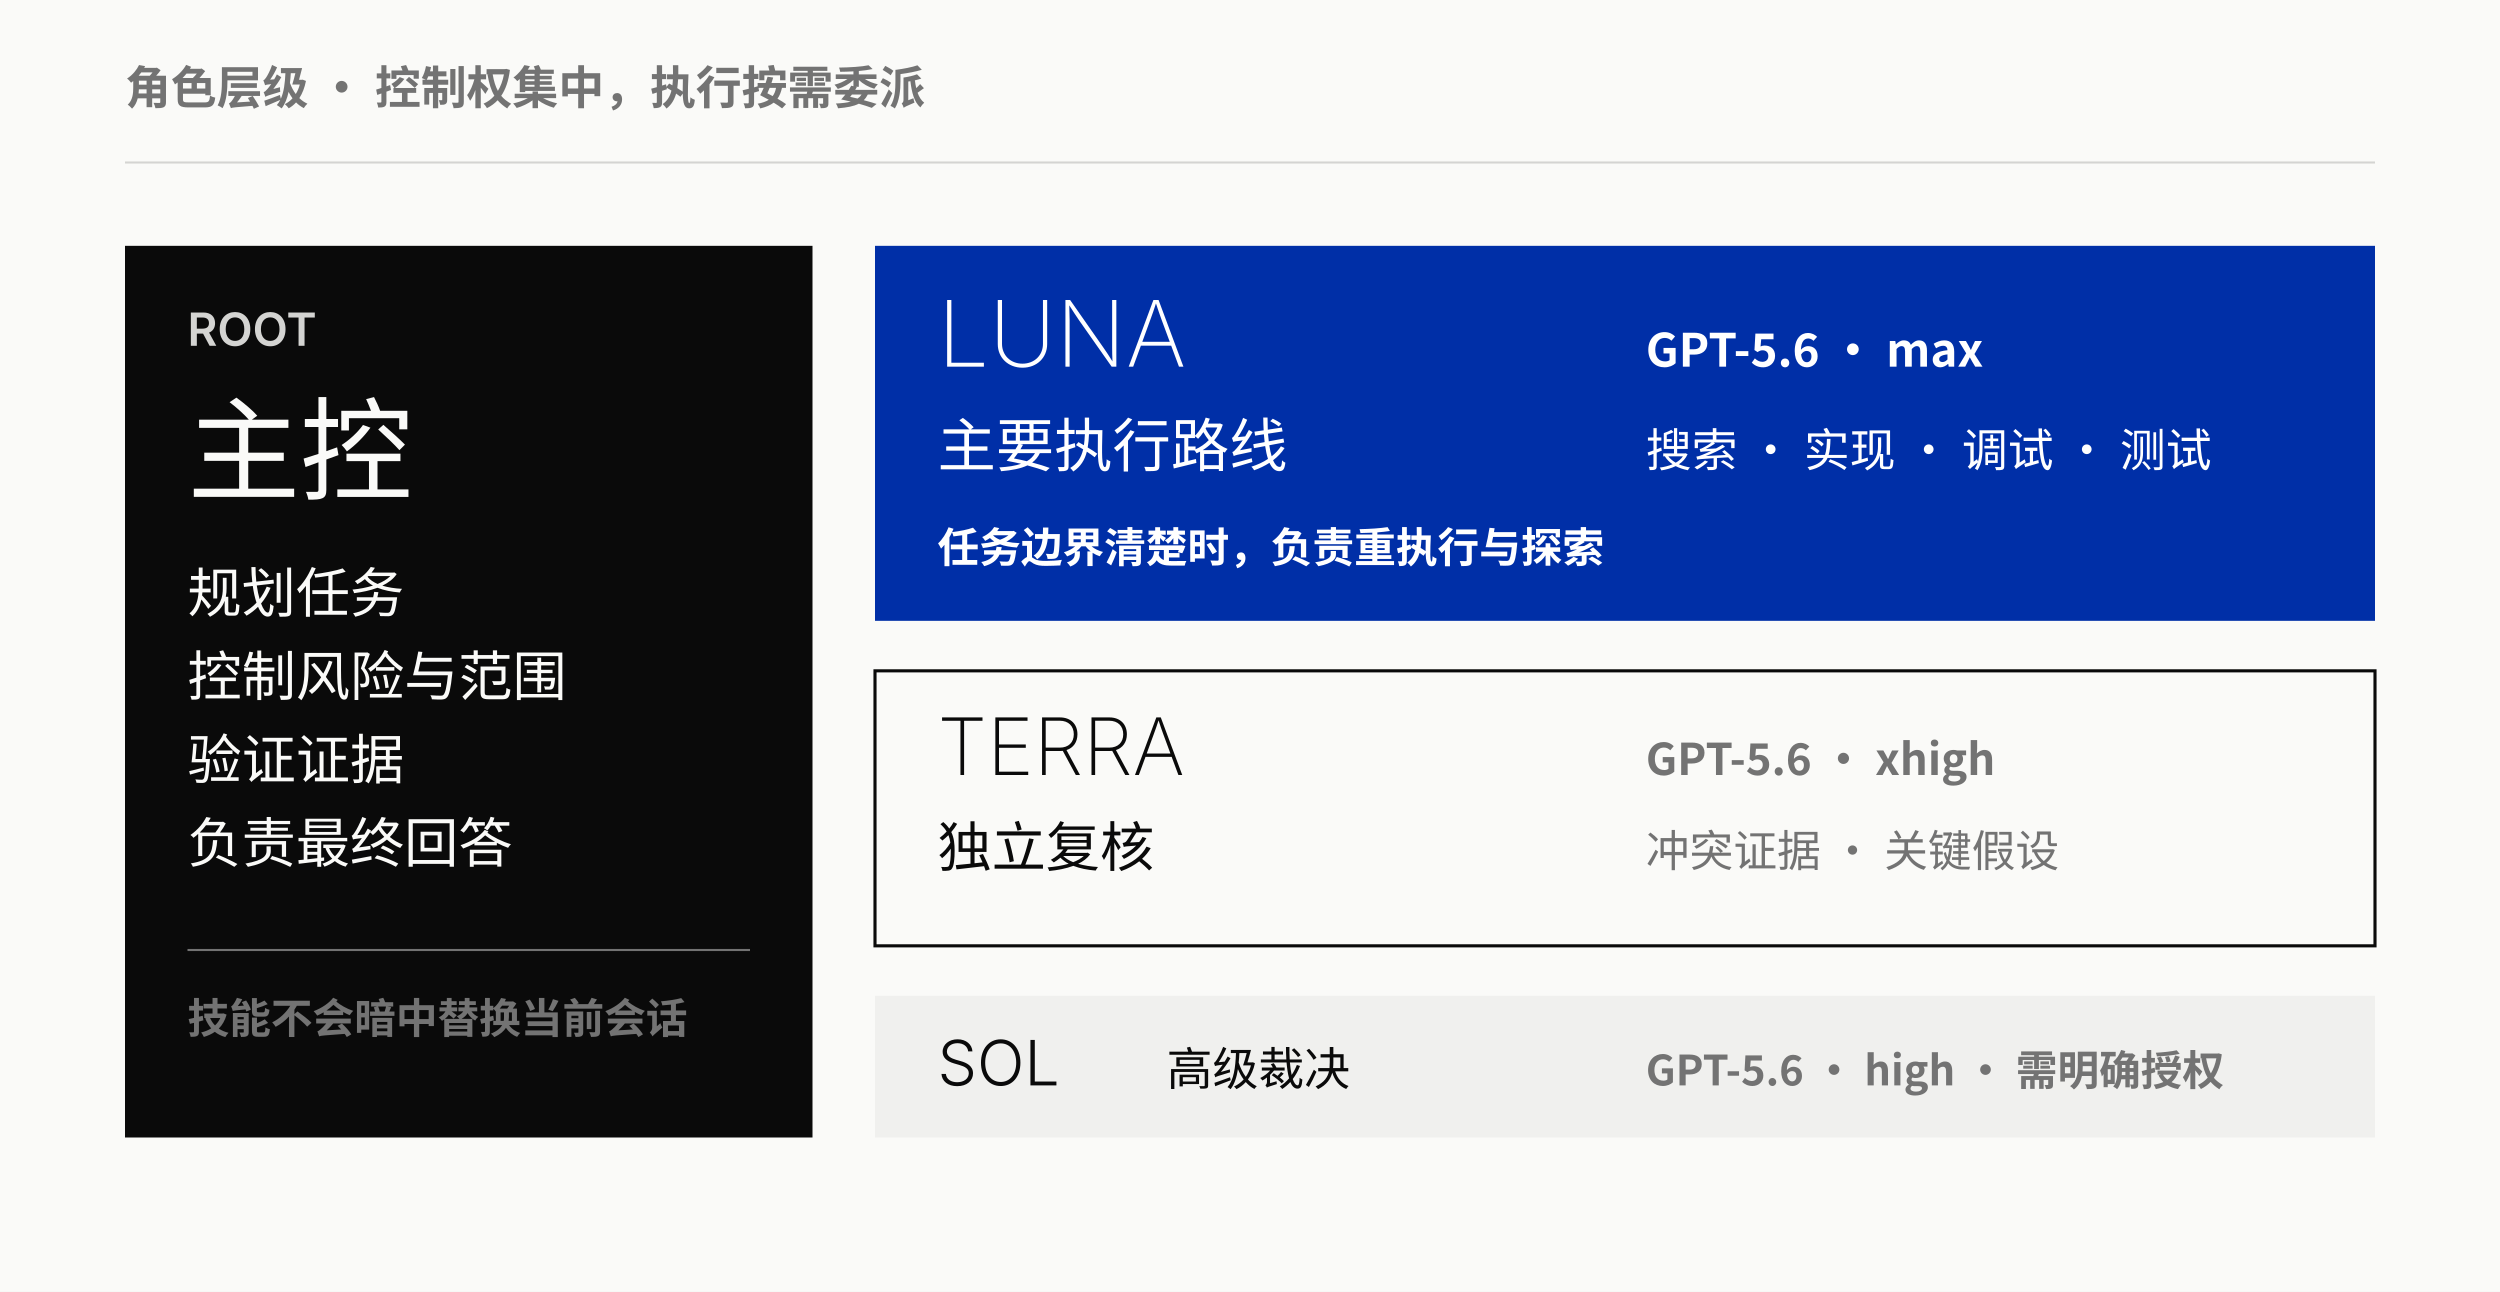
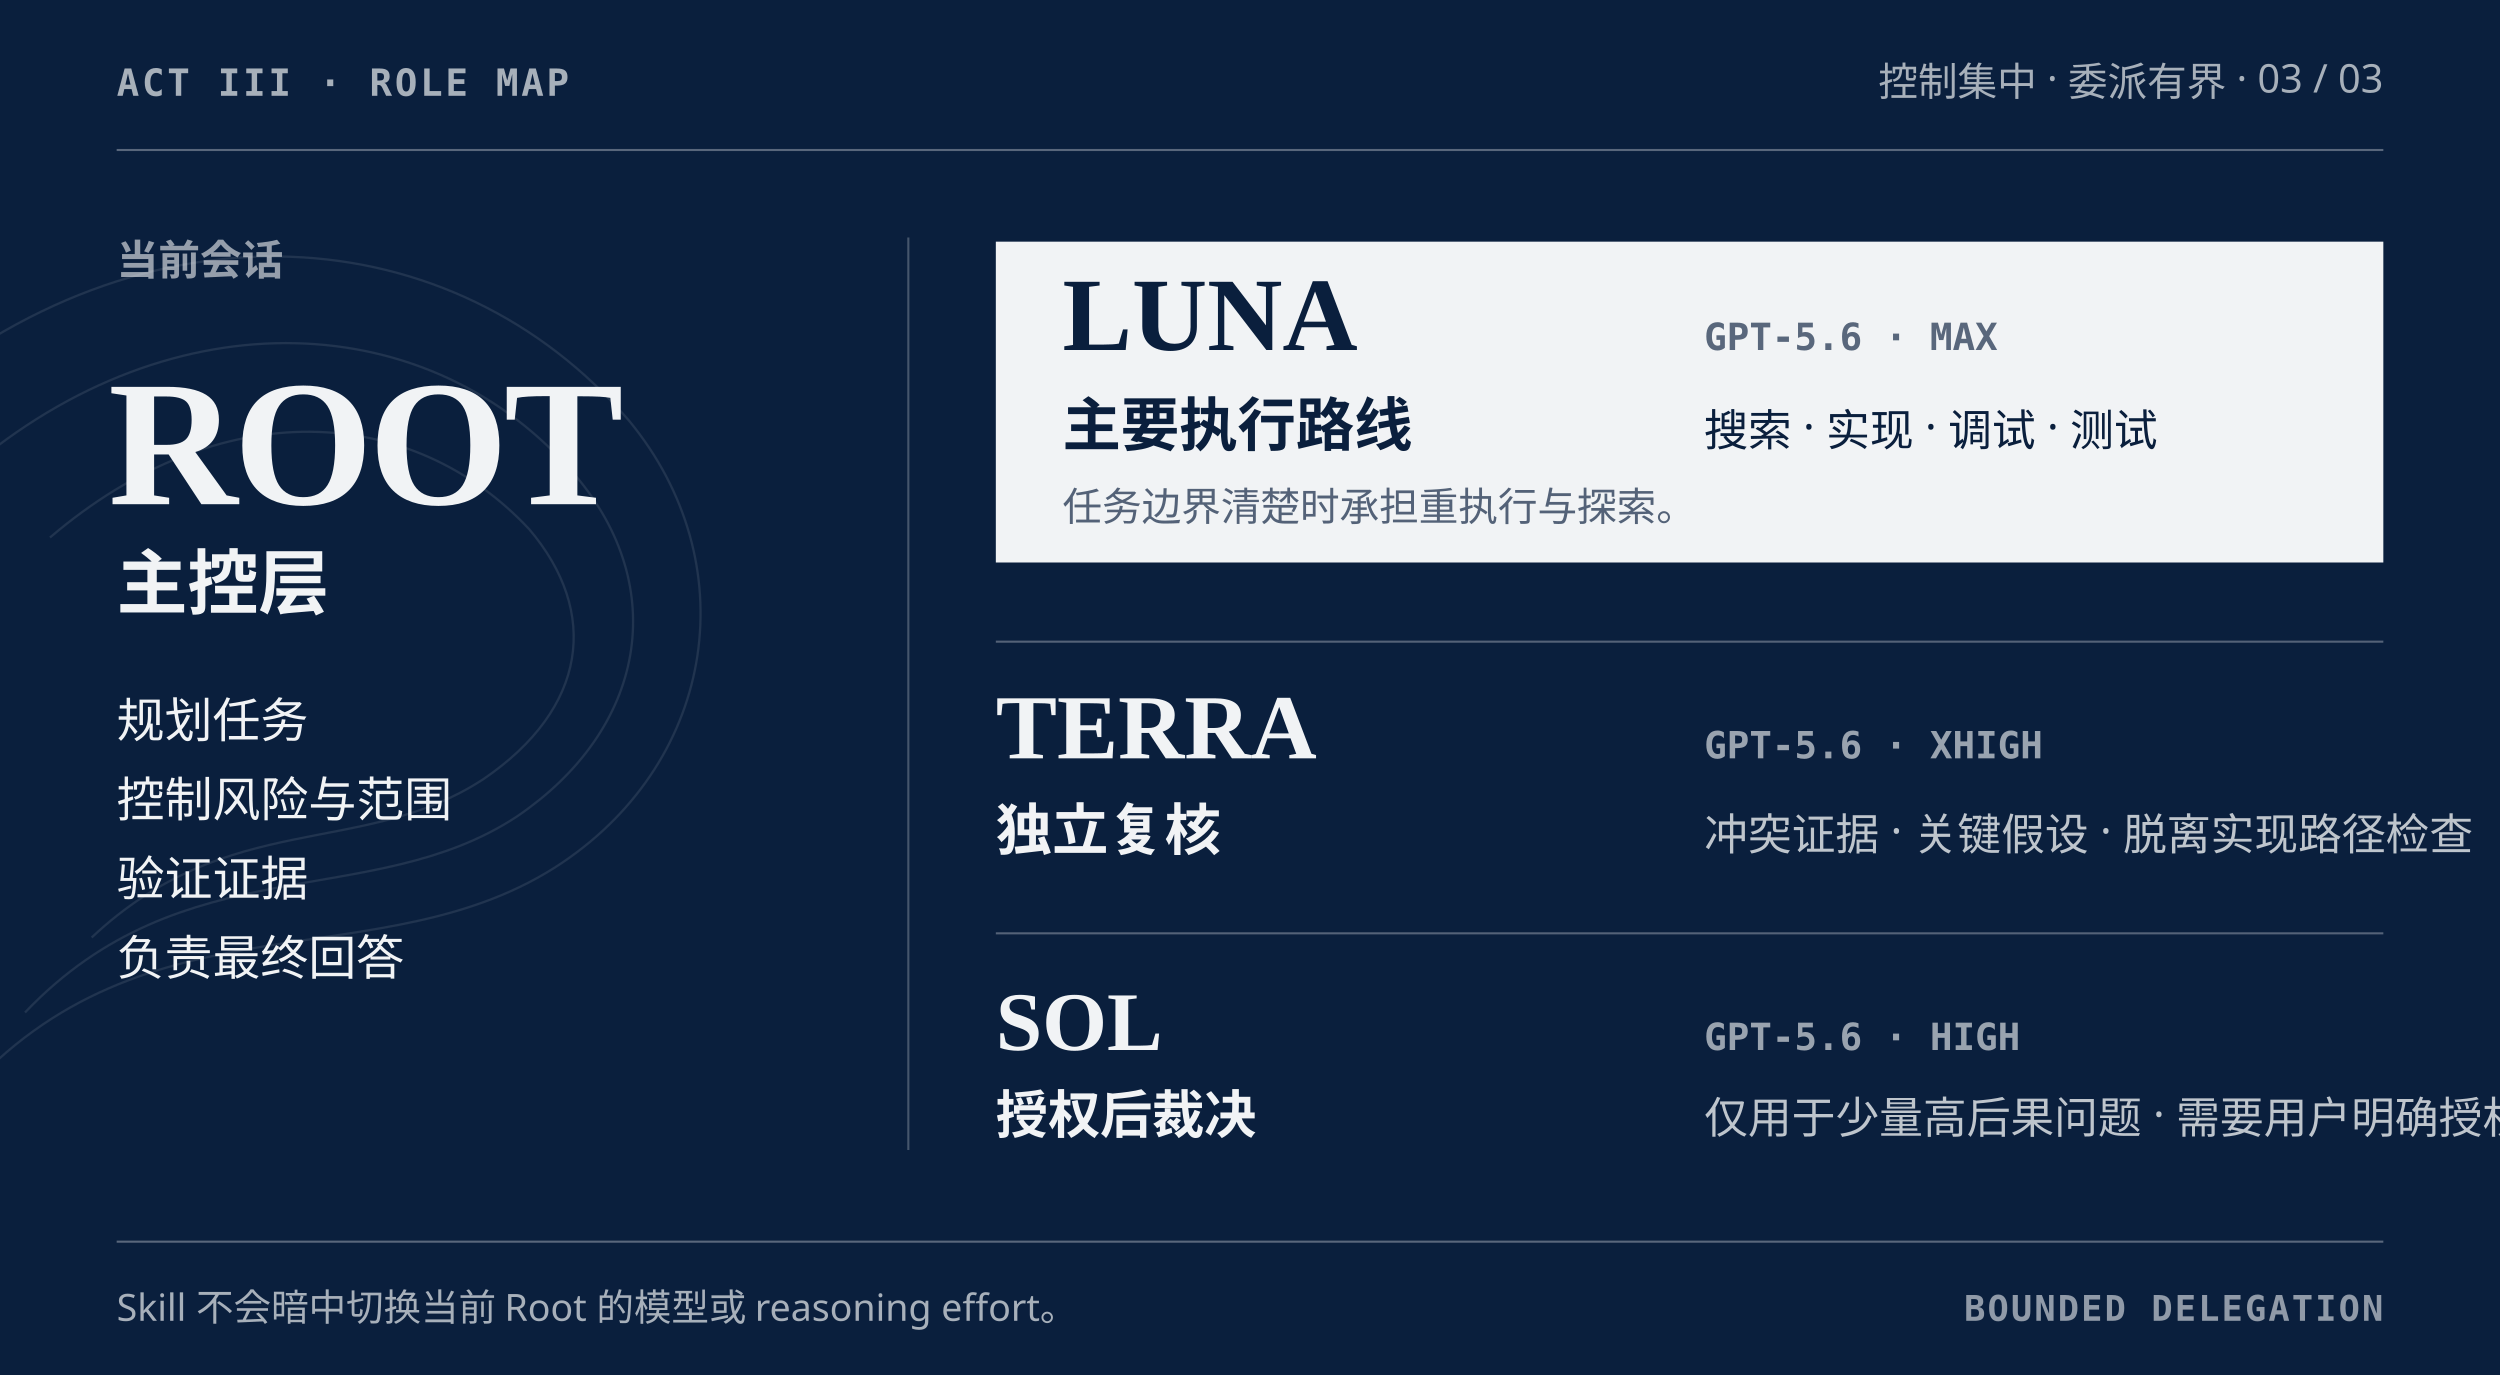
- <svg xmlns="http://www.w3.org/2000/svg" width="1200" height="620" viewBox="0 0 1200 620" role="img" aria-labelledby="title desc">
-   <rect width="1200" height="620" fill="#fafaf8" />
-   <line x1="60" y1="78" x2="1140" y2="78" stroke="#d4d4d2" stroke-width="1" />
-   <g font-family="PingFang SC, Microsoft YaHei, Noto Sans CJK SC, sans-serif">
-     <text x="60" y="50" font-size="22" font-weight="600" fill="#737373">角色层级 · 控制权集中，执行按需委派</text>
-     <rect x="60" y="118" width="330" height="428" fill="#0a0a0a" />
-     <text x="90" y="166" font-family="Inter, Helvetica Neue, Arial, sans-serif" font-size="22" font-weight="600" fill="#d4d4d2">ROOT</text>
-     <text x="90" y="236" font-size="54" font-weight="200" fill="#fafaf8">主控</text>
-     <text x="90" y="294" font-size="26" font-weight="400" fill="#fafaf8">规划任务</text>
-     <text x="90" y="334" font-size="26" font-weight="400" fill="#fafaf8">控制风险与范围</text>
-     <text x="90" y="374" font-size="26" font-weight="400" fill="#fafaf8">验证证据</text>
-     <text x="90" y="414" font-size="26" font-weight="400" fill="#fafaf8">负责最终回答</text>
-     <line x1="90" y1="456" x2="360" y2="456" stroke="#737373" stroke-width="1" />
-     <text x="90" y="496" font-size="20" font-weight="600" fill="#737373">技能不会暗中替换当前会话</text>
-     <rect x="420" y="118" width="720" height="180" fill="#002FA7" />
-     <text x="450" y="176" font-family="Inter, Helvetica Neue, Arial, sans-serif" font-size="44" font-weight="200" fill="#ffffff">LUNA</text>
-     <text x="450" y="224" font-size="28" font-weight="500" fill="#ffffff">主要执行路线</text>
-     <text x="790" y="176" font-size="22" font-weight="600" fill="#ffffff">GPT-5.6 · max</text>
-     <text x="790" y="224" font-size="22" font-weight="500" fill="#ffffff">搜索 · 实现 · 调试 · 测试</text>
-     <text x="450" y="270" font-size="20" font-weight="600" fill="#ffffff">任务边界清楚时，负责重执行与探索</text>
-     <rect x="420" y="322" width="720" height="132" fill="#fafaf8" stroke="#0a0a0a" stroke-width="1.5" />
-     <text x="450" y="372" font-family="Inter, Helvetica Neue, Arial, sans-serif" font-size="38" font-weight="200" fill="#0a0a0a">TERRA</text>
-     <text x="450" y="416" font-size="26" font-weight="500" fill="#0a0a0a">独立复核</text>
-     <text x="790" y="372" font-size="21" font-weight="600" fill="#737373">GPT-5.6 · xhigh</text>
-     <text x="790" y="416" font-size="21" font-weight="500" fill="#737373">冲突证据 · 关键假设</text>
-     <rect x="420" y="478" width="720" height="68" fill="#f0f0ee" />
-     <text x="450" y="521" font-family="Inter, Helvetica Neue, Arial, sans-serif" font-size="30" font-weight="300" fill="#0a0a0a">SOL</text>
-     <text x="560" y="521" font-size="22" font-weight="500" fill="#0a0a0a">高级裁决</text>
-     <text x="790" y="521" font-size="20" font-weight="600" fill="#737373">GPT-5.6 · high · 需明确授权</text>
+ <svg xmlns="http://www.w3.org/2000/svg" width="1200" height="660" viewBox="0 0 1200 660" role="img" aria-labelledby="title desc">
+   <rect width="1200" height="660" fill="#0a1f3d" />
+   <g fill="none" stroke="#f1f3f5" stroke-width="1.1" opacity="0.1">
+     <path d="M-50 196 C70 92 218 104 302 202 C358 270 344 364 270 414 C184 472 70 426 -18 526" />
+     <path d="M-16 226 C84 140 208 148 276 228 C322 282 310 350 248 392 C178 438 88 406 12 486" />
+     <path d="M24 258 C106 188 198 194 254 254 C288 294 282 340 232 374 C174 412 110 388 44 450" />
  </g>
+   <line x1="56" y1="72" x2="1144" y2="72" stroke="#f1f3f5" stroke-width="1" opacity="0.34" />
+   <line x1="56" y1="596" x2="1144" y2="596" stroke="#f1f3f5" stroke-width="1" opacity="0.34" />
+   <text x="56" y="46" font-family="IBM Plex Mono, SFMono-Regular, Menlo, monospace" font-size="18" font-weight="600" letter-spacing="1.3" fill="#f1f3f5" opacity="0.68">ACT III · ROLE MAP</text>
+   <text x="1144" y="46" text-anchor="end" font-family="Noto Sans SC, PingFang SC, Microsoft YaHei, sans-serif" font-size="19" font-weight="500" fill="#f1f3f5" opacity="0.68">控制集中 · 委派有界 · 03 / 03</text>
+   <text x="56" y="132" font-family="Noto Sans SC, PingFang SC, Microsoft YaHei, sans-serif" font-size="20" font-weight="600" fill="#f1f3f5" opacity="0.6">当前会话</text>
+   <text x="52" y="242" font-family="Playfair Display, Georgia, Times New Roman, serif" font-size="86" font-weight="700" letter-spacing="-2" fill="#f1f3f5">ROOT</text>
+   <text x="56" y="292" font-family="Noto Serif SC, Songti SC, STSong, Georgia, serif" font-size="34" font-weight="700" fill="#f1f3f5">主控层</text>
+   <text x="56" y="354" font-family="Noto Sans SC, PingFang SC, Microsoft YaHei, sans-serif" font-size="23" font-weight="400" fill="#f1f3f5">规划任务</text>
+   <text x="56" y="392" font-family="Noto Sans SC, PingFang SC, Microsoft YaHei, sans-serif" font-size="23" font-weight="400" fill="#f1f3f5">控制风险与范围</text>
+   <text x="56" y="430" font-family="Noto Sans SC, PingFang SC, Microsoft YaHei, sans-serif" font-size="23" font-weight="400" fill="#f1f3f5">验证证据</text>
+   <text x="56" y="468" font-family="Noto Sans SC, PingFang SC, Microsoft YaHei, sans-serif" font-size="23" font-weight="400" fill="#f1f3f5">负责最终回答</text>
+   <line x1="436" y1="114" x2="436" y2="552" stroke="#f1f3f5" stroke-width="1" opacity="0.26" />
+   <rect x="478" y="116" width="666" height="154" fill="#f1f3f5" />
+   <text x="510" y="168" font-family="Playfair Display, Georgia, Times New Roman, serif" font-size="50" font-weight="700" fill="#0a1f3d">LUNA</text>
+   <text x="510" y="214" font-family="Noto Serif SC, Songti SC, STSong, Georgia, serif" font-size="28" font-weight="700" fill="#0a1f3d">主要执行路线</text>
+   <text x="818" y="168" font-family="IBM Plex Mono, SFMono-Regular, Menlo, monospace" font-size="18" font-weight="600" fill="#0a1f3d" opacity="0.66">GPT-5.6 · MAX</text>
+   <text x="818" y="214" font-family="Noto Sans SC, PingFang SC, Microsoft YaHei, sans-serif" font-size="21" font-weight="500" fill="#0a1f3d">搜索 · 实现 · 调试 · 测试</text>
+   <text x="510" y="250" font-family="Noto Sans SC, PingFang SC, Microsoft YaHei, sans-serif" font-size="19" font-weight="500" fill="#0a1f3d" opacity="0.68">任务边界清楚时承担重执行与探索。</text>
+   <line x1="478" y1="308" x2="1144" y2="308" stroke="#f1f3f5" stroke-width="1" opacity="0.32" />
+   <text x="478" y="364" font-family="Playfair Display, Georgia, Times New Roman, serif" font-size="44" font-weight="700" fill="#f1f3f5">TERRA</text>
+   <text x="478" y="408" font-family="Noto Serif SC, Songti SC, STSong, Georgia, serif" font-size="27" font-weight="700" fill="#f1f3f5">独立复核</text>
+   <text x="818" y="364" font-family="IBM Plex Mono, SFMono-Regular, Menlo, monospace" font-size="18" font-weight="600" fill="#f1f3f5" opacity="0.62">GPT-5.6 · XHIGH</text>
+   <text x="818" y="408" font-family="Noto Sans SC, PingFang SC, Microsoft YaHei, sans-serif" font-size="21" font-weight="500" fill="#f1f3f5" opacity="0.78">冲突证据 · 关键假设 · 脱离实现路径检查</text>
+   <line x1="478" y1="448" x2="1144" y2="448" stroke="#f1f3f5" stroke-width="1" opacity="0.32" />
+   <text x="478" y="504" font-family="Playfair Display, Georgia, Times New Roman, serif" font-size="40" font-weight="700" fill="#f1f3f5">SOL</text>
+   <text x="478" y="544" font-family="Noto Serif SC, Songti SC, STSong, Georgia, serif" font-size="25" font-weight="700" fill="#f1f3f5">授权后裁决</text>
+   <text x="818" y="504" font-family="IBM Plex Mono, SFMono-Regular, Menlo, monospace" font-size="18" font-weight="600" fill="#f1f3f5" opacity="0.62">GPT-5.6 · HIGH</text>
+   <text x="818" y="544" font-family="Noto Sans SC, PingFang SC, Microsoft YaHei, sans-serif" font-size="21" font-weight="500" fill="#f1f3f5" opacity="0.78">仅用于少量高后果问题 · 需要用户明确授权</text>
+   <text x="56" y="634" font-family="Noto Sans SC, PingFang SC, Microsoft YaHei, sans-serif" font-size="18" font-weight="500" fill="#f1f3f5" opacity="0.68">Skill 不会暗中切换当前 Root 的模型或 reasoning effort。</text>
+   <text x="1144" y="634" text-anchor="end" font-family="IBM Plex Mono, SFMono-Regular, Menlo, monospace" font-size="17" font-weight="600" letter-spacing="1" fill="#f1f3f5" opacity="0.58">BOUNDED DELEGATION</text>
</svg>
